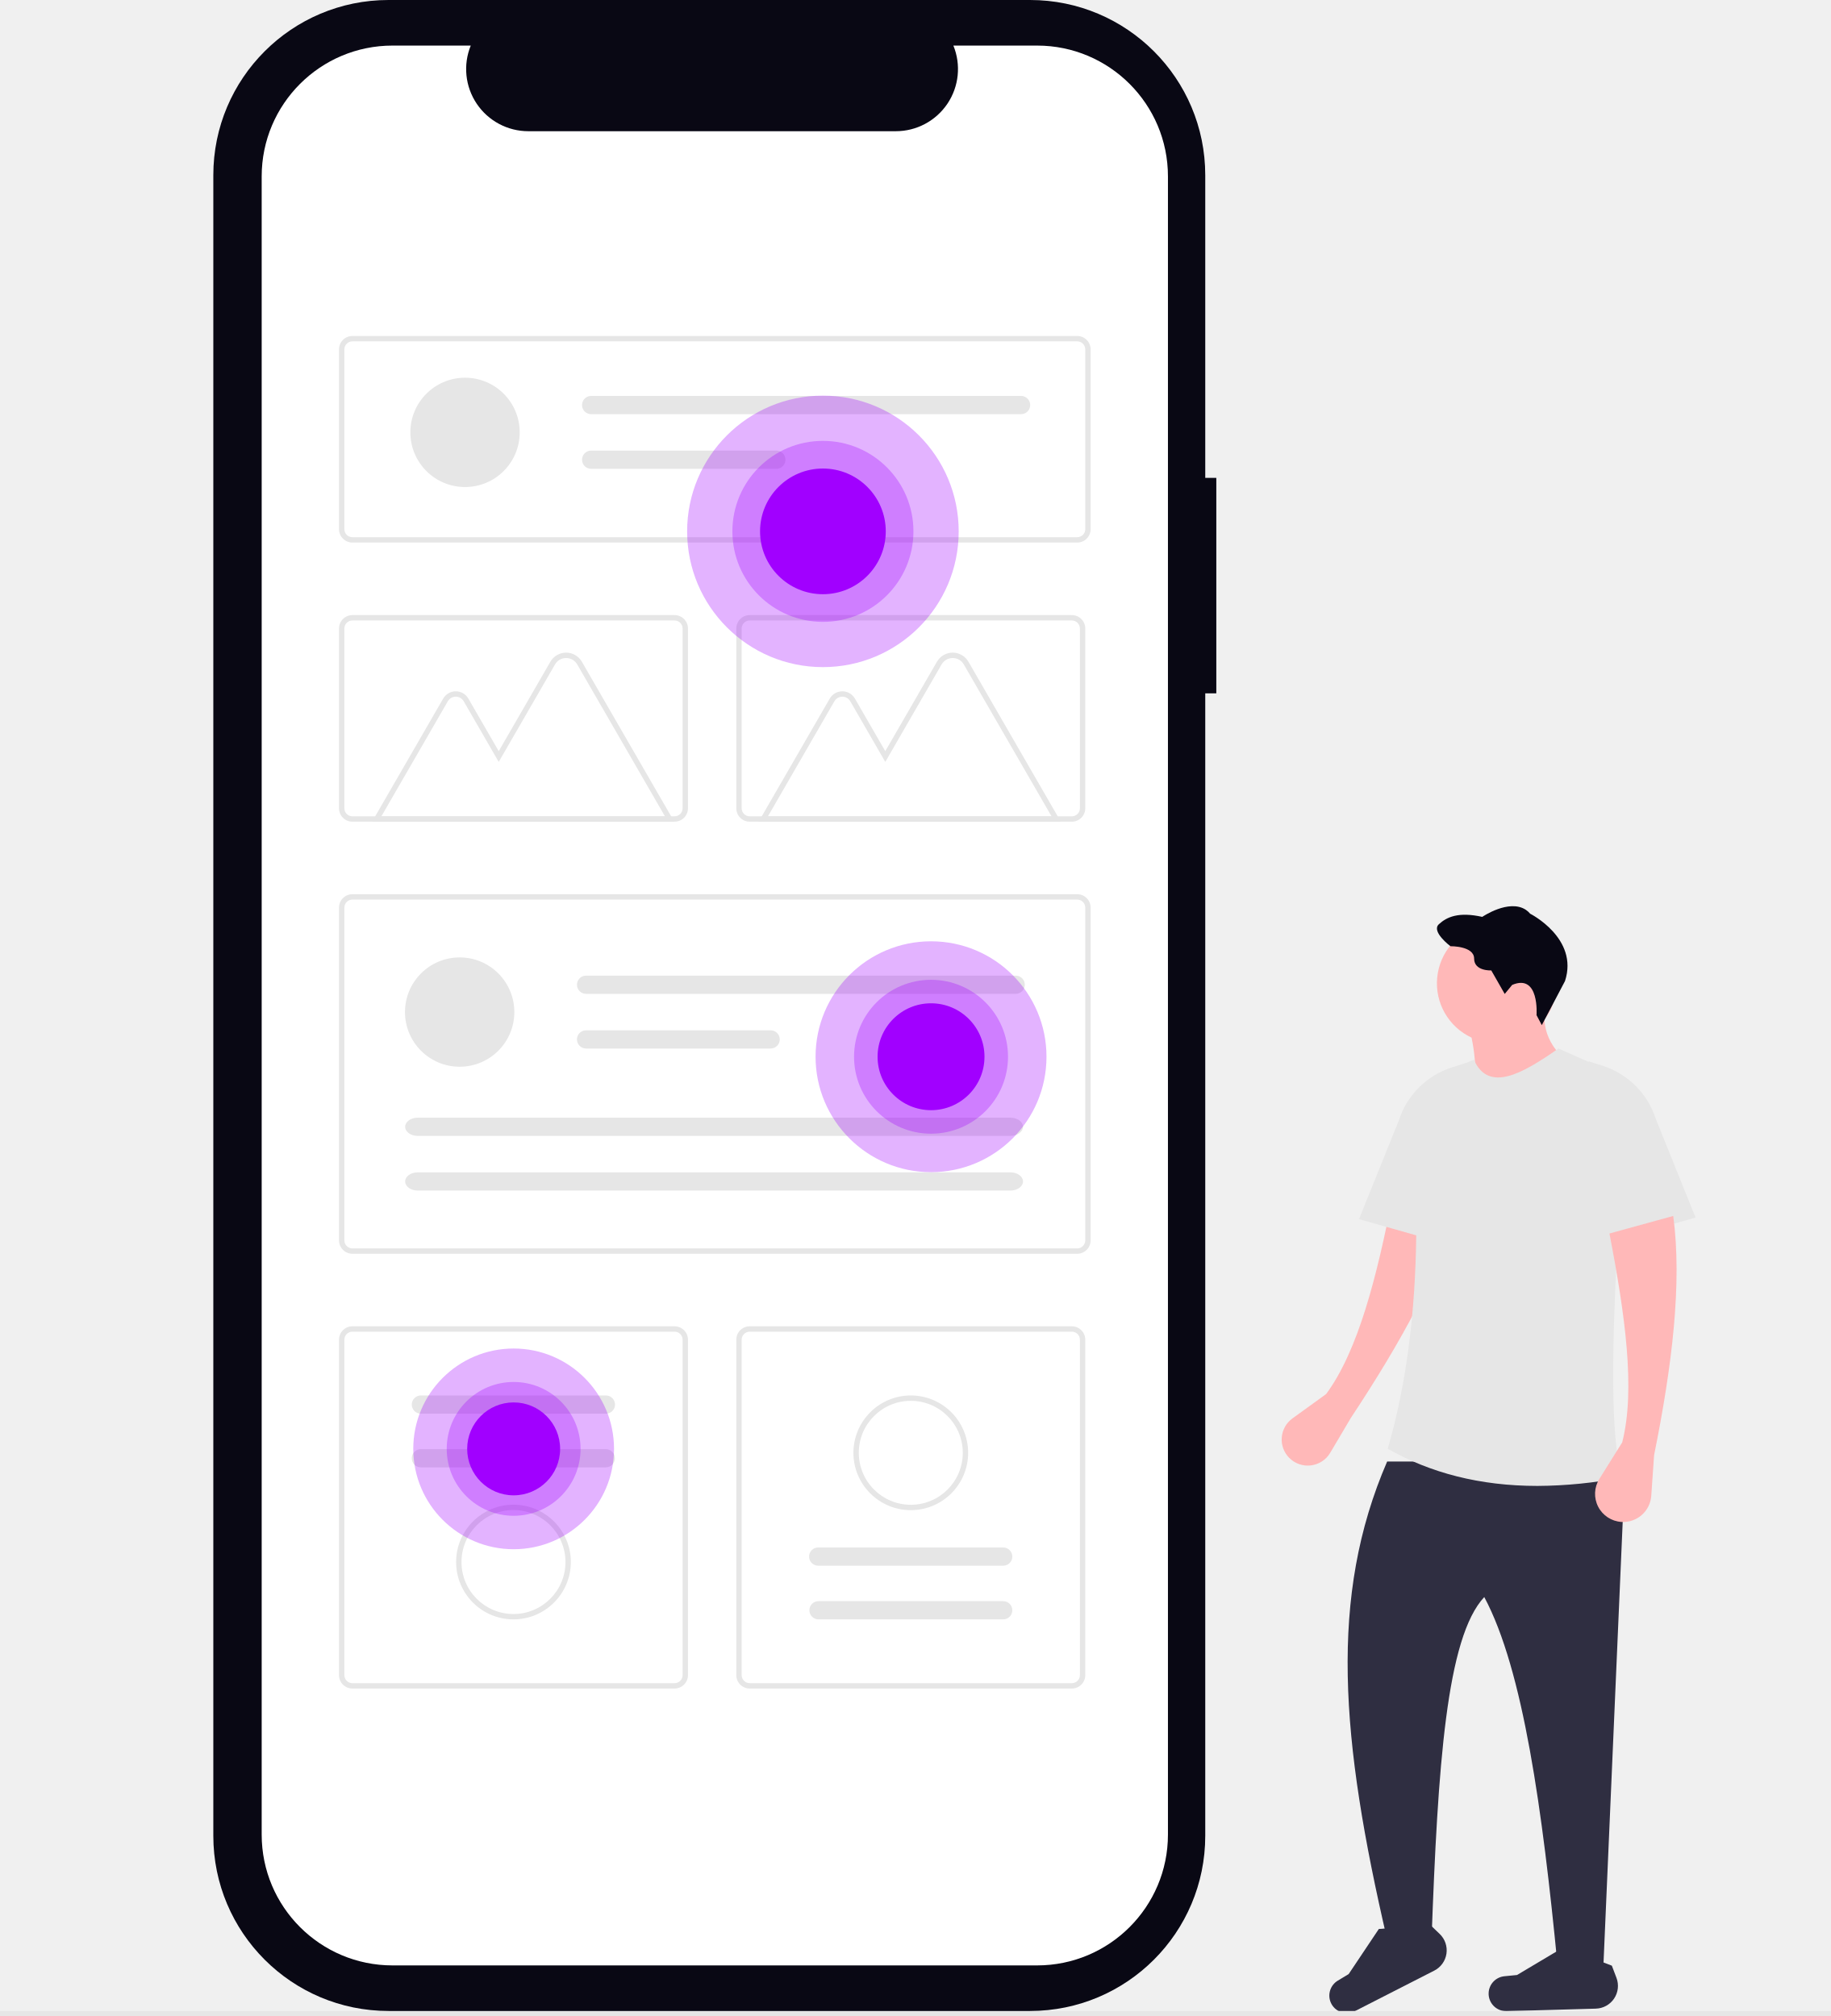
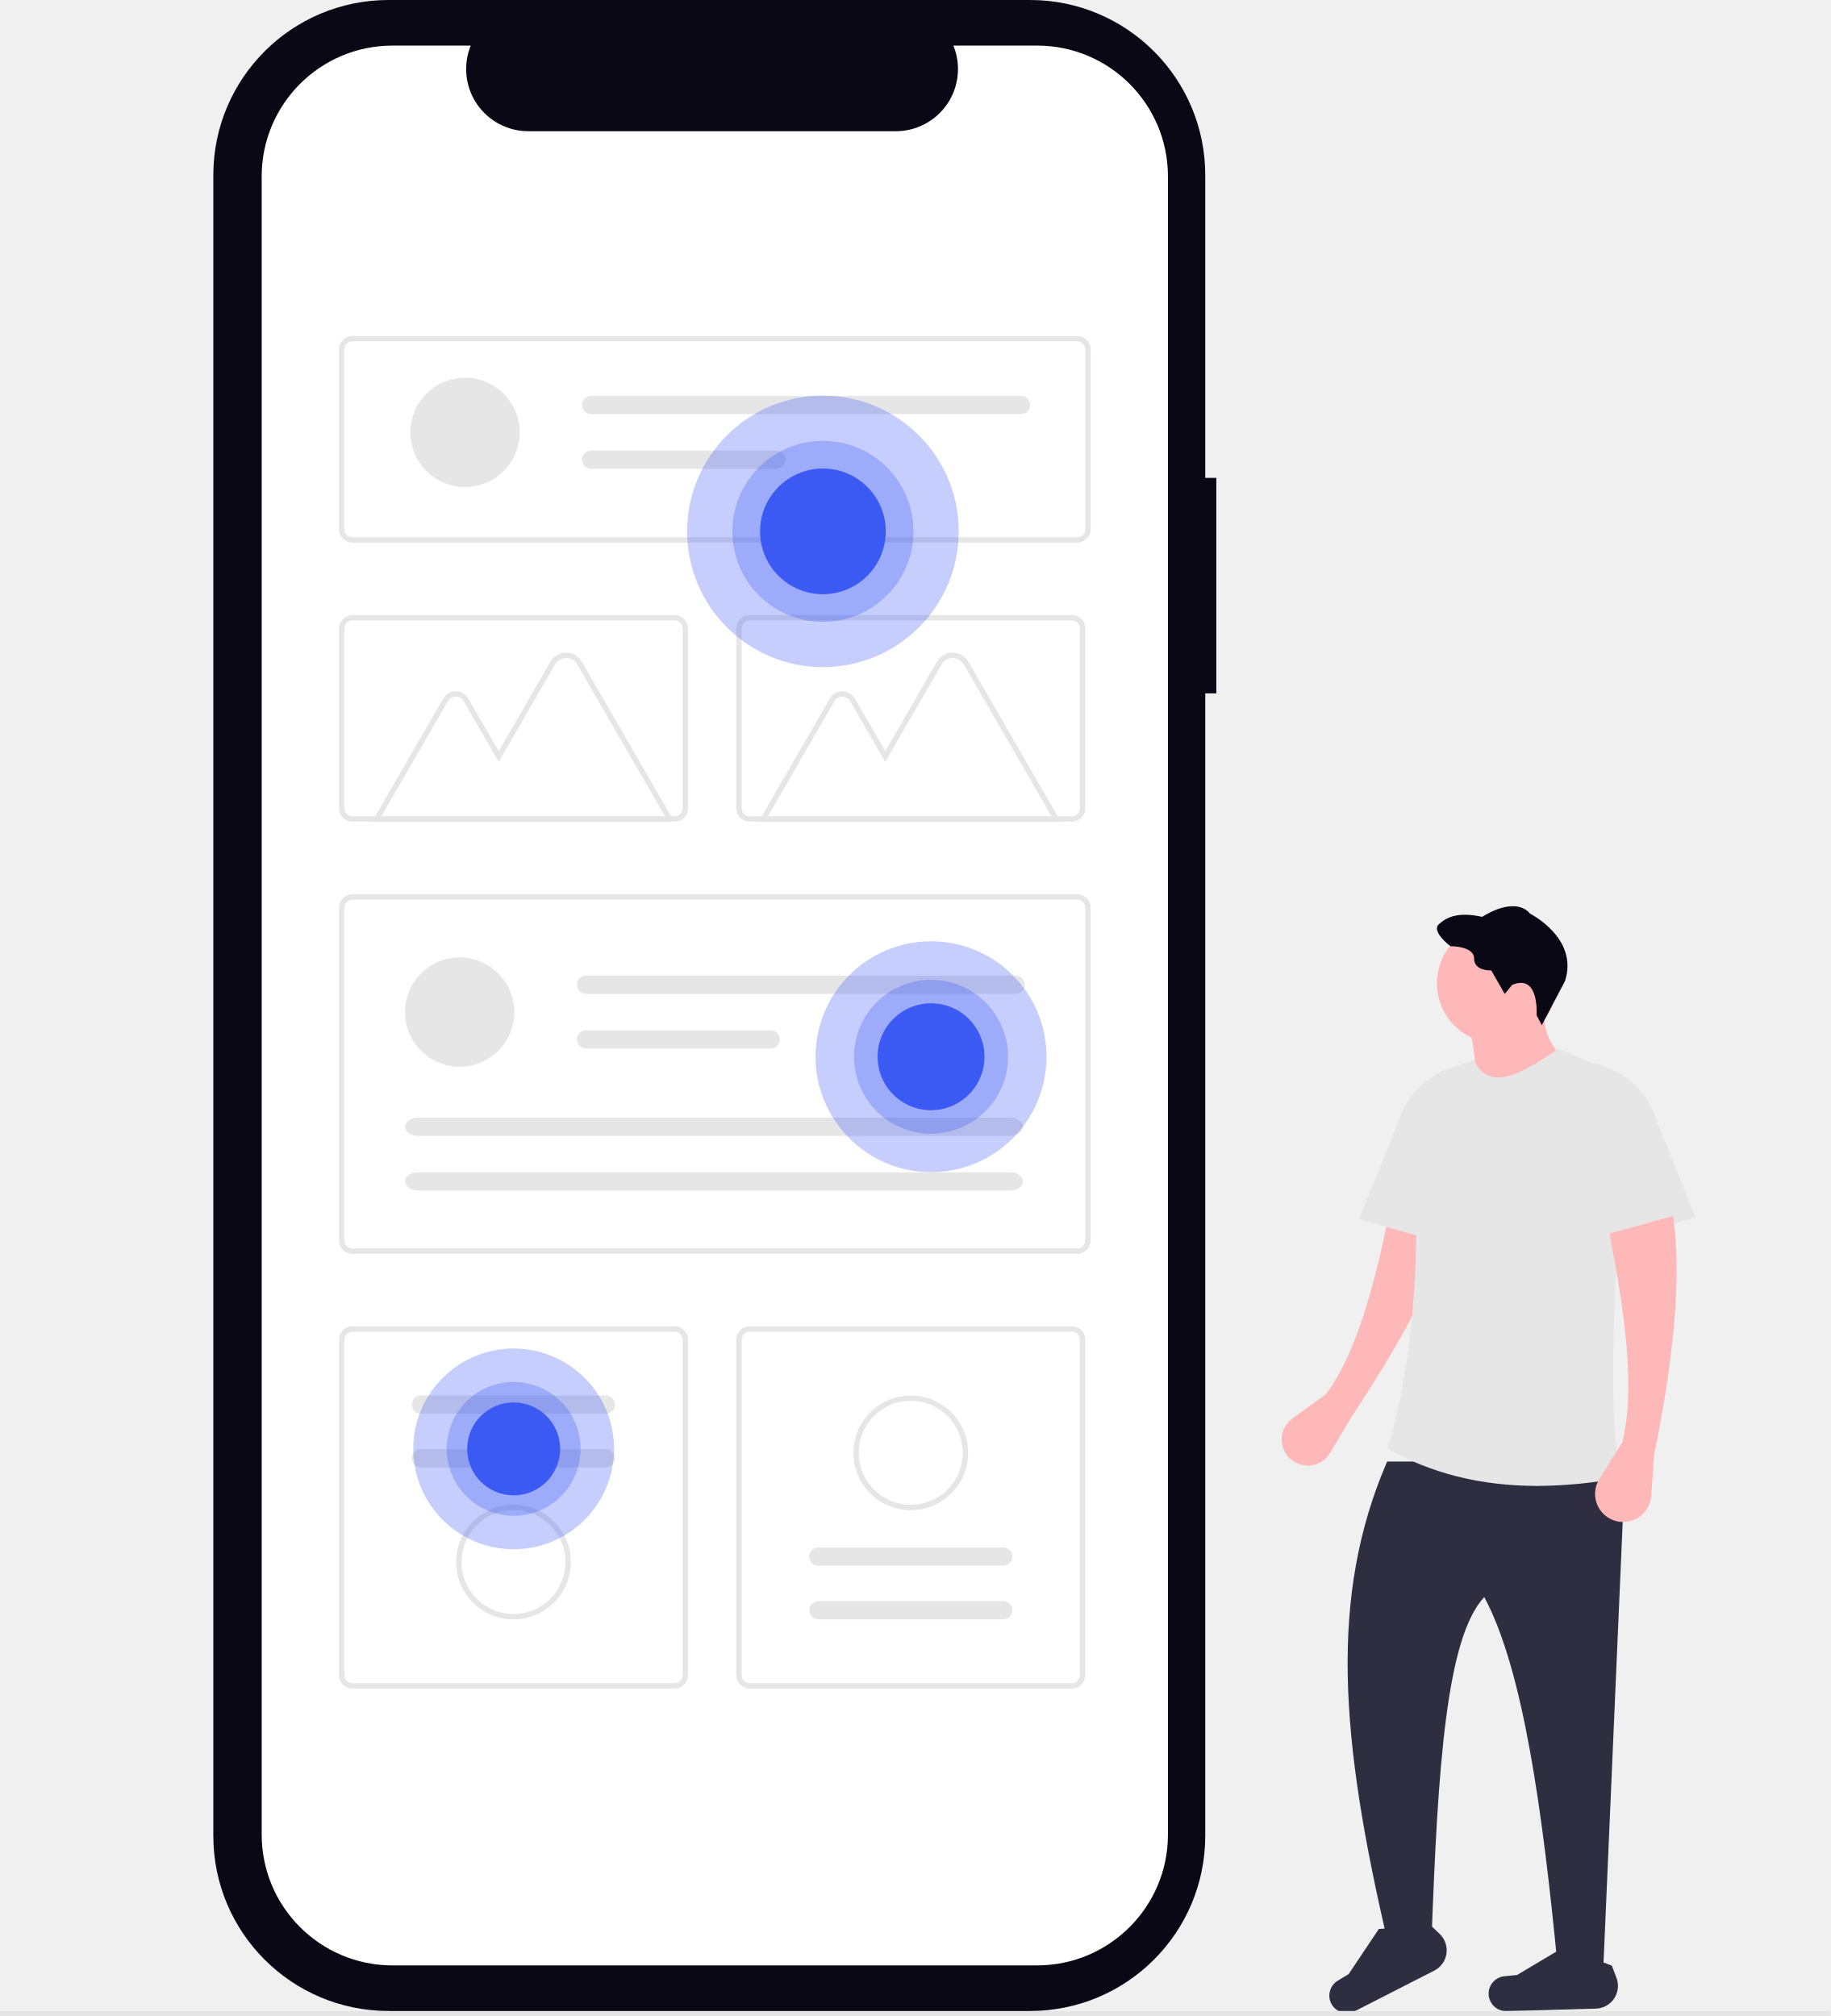
<svg xmlns="http://www.w3.org/2000/svg" width="798.908" height="880" viewBox="0 0 798.908 880">
  <g transform="translate(-501.436 -60.958)">
    <path d="M15.1,49.838a26.141,26.141,0,1,1,31.8-7.83C47.541,53.369,56,61.583,69,67.973L14.632,88.759C17.18,75.03,17.7,61.94,15.1,49.838Z" transform="translate(1128.514 464.053)" fill="#ffb8b8" />
    <path d="M789,773.037l-19.987-.8c-6.564-67.553-14.945-128.9-31.98-160.7-16.5,17.671-20.245,73.5-23.006,149.506H694.657c-20.361-87.594-25.5-149.7,0-208.668H798.592Z" transform="translate(412.127 146.547)" fill="#2f2e41" />
    <path d="M674.152,534.455,665.128,549.7a11.382,11.382,0,0,1-17.983,2.108h0a11.382,11.382,0,0,1,1.519-17.13l14.678-10.613c14.094-19.079,22.193-51.5,29.094-86.6l28.679,3.364C713.723,469.534,696.047,501.355,674.152,534.455Z" transform="translate(416.801 145.419)" fill="#ffb8b8" />
    <path d="M12.529,174.711c8.475-29.2,12.038-60.5,12.444-93.151L0,74.478,17.361,31.411A35.823,35.823,0,0,1,40.445,8.268l6.191-2v.087l3.48-1.479C56.52,19.425,71.281,11.038,87.007,0l13.225,5.843V5.569l6.191,2a35.825,35.825,0,0,1,23.086,23.144l17.359,43.067-34.013,9.645c-2.42,45.648-3.416,86.2,1.994,103.812a198.455,198.455,0,0,1-36.993,3.694C52.7,190.933,31.106,185.237,12.529,174.711Z" transform="translate(1094.506 518.643)" fill="#e6e6e6" />
    <path d="M715.939,756.662l-34.692,17.723a7.637,7.637,0,0,1-10.479-3.756h0a7.638,7.638,0,0,1,3.063-9.587l4.731-2.851L691.733,738.5l22.451-1.772,4.107,3.936a9.922,9.922,0,0,1-2.351,16Z" transform="translate(411.419 164.476)" fill="#2f2e41" />
    <path d="M780.276,772.407,741.335,773.5a7.638,7.638,0,0,1-7.848-7.895h0a7.637,7.637,0,0,1,6.885-7.341l5.5-.541L766.225,745.6l21.033,8.048,2.017,5.319a9.922,9.922,0,0,1-9,13.436Z" transform="translate(417.581 165.34)" fill="#2f2e41" />
    <path d="M812.876,551.133l-1.239,17.755a12.277,12.277,0,0,1-13.03,11.4h0a12.277,12.277,0,0,1-9.629-18.759l9.976-15.962c5.894-22.976,1.219-56.069-5.568-91.183l27.842-7.657C825.16,476.1,820.732,512.232,812.876,551.133Z" transform="translate(410.401 145.005)" fill="#ffb8b8" />
    <rect width="798.908" height="2.195" transform="translate(501.436 938.764)" fill="#e6e6e6" />
    <path d="M704.065,287.793h-4.827V155.663a76.471,76.471,0,0,0-76.47-76.47H342.836a76.471,76.471,0,0,0-76.471,76.47V880.529A76.471,76.471,0,0,0,342.835,957H622.768a76.471,76.471,0,0,0,76.471-76.471V381.844h4.826Z" transform="translate(328.164 -18.235)" fill="#090814" />
    <path d="M622.248,95.686H585.708a27.132,27.132,0,0,1-25.12,37.38H400.211a27.132,27.132,0,0,1-25.121-37.38H340.962a57.107,57.107,0,0,0-57.107,57.107V876.6a57.107,57.107,0,0,0,57.107,57.107H622.237A57.107,57.107,0,0,0,679.343,876.6V152.795a57.107,57.107,0,0,0-57.1-57.107Z" transform="translate(331.779 -14.832)" fill="#fff" />
    <path d="M229.212,144.65a26.624,26.624,0,0,0-26.594,26.594V788.15a26.624,26.624,0,0,0,26.594,26.594H556.76a26.624,26.624,0,0,0,26.594-26.594V171.244A26.624,26.624,0,0,0,556.76,144.65Z" transform="translate(420.393 23.121)" fill="#fff" />
    <path d="M548.8,271.14H232.5a5.864,5.864,0,0,1-5.857-5.857V186.821a5.864,5.864,0,0,1,5.857-5.858H548.8a5.864,5.864,0,0,1,5.858,5.857v78.462a5.865,5.865,0,0,1-5.858,5.857ZM232.5,183.306a3.518,3.518,0,0,0-3.515,3.515v78.461A3.518,3.518,0,0,0,232.5,268.8H548.8a3.518,3.518,0,0,0,3.515-3.514V186.821a3.518,3.518,0,0,0-3.515-3.515Z" transform="translate(422.729 26.653)" fill="#e6e6e6" />
    <path d="M548.8,559.988H232.5a5.864,5.864,0,0,1-5.857-5.857V408.894a5.864,5.864,0,0,1,5.857-5.857H548.8a5.864,5.864,0,0,1,5.857,5.857V554.13A5.864,5.864,0,0,1,548.8,559.988ZM232.5,405.379a3.518,3.518,0,0,0-3.514,3.515V554.13a3.518,3.518,0,0,0,3.515,3.515H548.8a3.518,3.518,0,0,0,3.515-3.515V408.894a3.518,3.518,0,0,0-3.515-3.515Z" transform="translate(422.729 48.251)" fill="#e6e6e6" />
    <path d="M531.09,382.176H390.511a5.864,5.864,0,0,1-5.857-5.857V297.857A5.864,5.864,0,0,1,390.511,292H531.09a5.865,5.865,0,0,1,5.857,5.857v78.462A5.864,5.864,0,0,1,531.09,382.176Zm-140.58-87.833A3.518,3.518,0,0,0,387,297.857v78.461a3.518,3.518,0,0,0,3.515,3.515H531.09a3.518,3.518,0,0,0,3.515-3.514V297.857a3.518,3.518,0,0,0-3.514-3.514Z" transform="translate(438.097 37.452)" fill="#e6e6e6" />
    <path d="M373.077,733.052H232.5a5.864,5.864,0,0,1-5.857-5.857V580.786a5.864,5.864,0,0,1,5.857-5.857h140.58a5.864,5.864,0,0,1,5.858,5.857V727.194A5.864,5.864,0,0,1,373.077,733.052ZM232.5,577.272a3.518,3.518,0,0,0-3.515,3.515V727.194a3.518,3.518,0,0,0,3.515,3.515h140.58a3.518,3.518,0,0,0,3.515-3.514V580.786a3.518,3.518,0,0,0-3.515-3.515Z" transform="translate(422.729 64.968)" fill="#e6e6e6" />
    <path d="M531.09,733.052H390.511a5.864,5.864,0,0,1-5.857-5.857V580.786a5.864,5.864,0,0,1,5.858-5.857H531.09a5.865,5.865,0,0,1,5.858,5.857V727.194a5.864,5.864,0,0,1-5.857,5.857Zm-140.58-155.78A3.518,3.518,0,0,0,387,580.786V727.194a3.518,3.518,0,0,0,3.515,3.515H531.09a3.518,3.518,0,0,0,3.515-3.514V580.786a3.518,3.518,0,0,0-3.515-3.515Z" transform="translate(438.097 64.968)" fill="#e6e6e6" />
    <circle cx="23.86" cy="23.86" r="23.86" transform="translate(678.17 478.877)" fill="#e6e6e6" />
    <path d="M325.208,435.428a3.977,3.977,0,0,0,0,7.953H512.681a3.977,3.977,0,1,0,0-7.953Z" transform="translate(431.929 51.401)" fill="#e6e6e6" />
    <path d="M325.208,457.174a3.977,3.977,0,0,0-.017,7.953h80.687a3.977,3.977,0,0,0,0-7.953Z" transform="translate(431.928 53.516)" fill="#e6e6e6" />
    <path d="M258.441,491.938c-3.025,0-5.487,1.784-5.487,3.977s2.462,3.977,5.487,3.977H517.1c3.025,0,5.487-1.784,5.487-3.977s-2.462-3.977-5.487-3.977Z" transform="translate(425.288 56.897)" fill="#e6e6e6" />
    <path d="M258.441,513.684c-3.025,0-5.487,1.784-5.487,3.977s2.462,3.977,5.487,3.977H517.1c3.025,0,5.487-1.784,5.487-3.977s-2.462-3.977-5.487-3.977Z" transform="translate(425.288 59.012)" fill="#e6e6e6" />
    <circle cx="23.86" cy="23.86" r="23.86" transform="translate(680.513 225.834)" fill="#e6e6e6" />
    <path d="M327.343,204.815a3.977,3.977,0,1,0,0,7.953H514.816a3.977,3.977,0,1,0,.017-7.953H327.343Z" transform="translate(432.136 28.972)" fill="#e6e6e6" />
    <path d="M327.343,226.56a3.977,3.977,0,1,0,0,7.953h80.67a3.977,3.977,0,1,0,.017-7.953H327.343Z" transform="translate(432.136 31.087)" fill="#e6e6e6" />
    <path d="M371.673,380.738H239.8l31.035-53.755a6.337,6.337,0,0,1,10.977,0l13.258,22.963L317.609,310.9a7.935,7.935,0,0,1,13.743,0ZM243.855,378.4h123.76l-38.292-66.322a5.591,5.591,0,0,0-9.684,0l-24.572,42.559L279.78,328.155a3.994,3.994,0,0,0-6.918,0Z" transform="translate(424.009 38.904)" fill="#e6e6e6" />
    <path d="M525.416,380.738H393.54l31.035-53.755a6.337,6.337,0,0,1,10.977,0l13.258,22.963L471.352,310.9a7.934,7.934,0,0,1,13.743,0ZM397.6,378.4h123.76l-38.292-66.322a5.591,5.591,0,0,0-9.684,0l-24.572,42.559-15.287-26.478a3.994,3.994,0,0,0-6.918,0Z" transform="translate(438.961 38.904)" fill="#e6e6e6" />
    <path d="M373.077,382.176H232.5a5.864,5.864,0,0,1-5.857-5.857V297.857A5.864,5.864,0,0,1,232.5,292h140.58a5.864,5.864,0,0,1,5.857,5.857v78.462a5.864,5.864,0,0,1-5.858,5.857ZM232.5,294.343a3.518,3.518,0,0,0-3.515,3.515v78.461a3.518,3.518,0,0,0,3.515,3.515h140.58a3.518,3.518,0,0,0,3.514-3.515V297.857a3.518,3.518,0,0,0-3.515-3.515Z" transform="translate(422.729 37.452)" fill="#e6e6e6" />
    <path d="M259.63,602.445a3.977,3.977,0,1,0,0,7.953H340.3a3.977,3.977,0,0,0,0-7.954Z" transform="translate(425.551 67.644)" fill="#e6e6e6" />
    <path d="M259.63,623.8a3.977,3.977,0,1,0,0,7.953H340.3a3.977,3.977,0,0,0,0-7.953Z" transform="translate(425.551 69.721)" fill="#e6e6e6" />
    <path d="M298.257,695.958a25.032,25.032,0,1,1,25.032-25.032h0a25.06,25.06,0,0,1-25.032,25.031Zm0-47.72a22.689,22.689,0,1,0,22.689,22.688h0a22.715,22.715,0,0,0-22.689-22.688Z" transform="translate(427.26 71.87)" fill="#e6e6e6" />
    <path d="M456.27,602.445a25.032,25.032,0,1,1-25.032,25.032h0A25.06,25.06,0,0,1,456.27,602.445Zm0,47.72a22.689,22.689,0,1,0-22.688-22.689h0a22.715,22.715,0,0,0,22.688,22.688Z" transform="translate(442.627 67.644)" fill="#e6e6e6" />
-     <circle cx="59.252" cy="59.252" r="59.252" transform="translate(801.3 233.654)" fill="#a100ff" opacity="0.3" style="isolation:isolate" />
-     <circle cx="39.501" cy="39.501" r="39.501" transform="translate(821.05 253.404)" fill="#a100ff" opacity="0.3" style="isolation:isolate" />
-     <circle cx="27.431" cy="27.431" r="27.431" transform="translate(833.12 265.474)" fill="#a100ff" />
-     <circle cx="43.804" cy="43.804" r="43.804" transform="translate(681.785 649.6)" fill="#a100ff" opacity="0.3" style="isolation:isolate" />
-     <circle cx="29.203" cy="29.203" r="29.203" transform="translate(696.386 664.202)" fill="#a100ff" opacity="0.3" style="isolation:isolate" />
-     <circle cx="20.28" cy="20.28" r="20.28" transform="translate(705.31 673.124)" fill="#a100ff" />
-     <circle cx="33.592" cy="33.592" r="33.592" transform="translate(874.142 488.641)" fill="#a100ff" opacity="0.3" style="isolation:isolate" />
-     <circle cx="23.328" cy="23.328" r="23.328" transform="translate(884.406 498.905)" fill="#a100ff" />
+     <circle cx="59.252" cy="59.252" r="59.252" transform="translate(801.3 233.654)" fill="#3b5af4" opacity="0.3" style="isolation:isolate" />
+     <circle cx="39.501" cy="39.501" r="39.501" transform="translate(821.05 253.404)" fill="#3b5af4" opacity="0.3" style="isolation:isolate" />
+     <circle cx="27.431" cy="27.431" r="27.431" transform="translate(833.12 265.474)" fill="#3b5af4" />
+     <circle cx="43.804" cy="43.804" r="43.804" transform="translate(681.785 649.6)" fill="#3b5af4" opacity="0.3" style="isolation:isolate" />
+     <circle cx="29.203" cy="29.203" r="29.203" transform="translate(696.386 664.202)" fill="#3b5af4" opacity="0.3" style="isolation:isolate" />
+     <circle cx="20.28" cy="20.28" r="20.28" transform="translate(705.31 673.124)" fill="#3b5af4" />
+     <circle cx="33.592" cy="33.592" r="33.592" transform="translate(874.142 488.641)" fill="#3b5af4" opacity="0.3" style="isolation:isolate" />
+     <circle cx="23.328" cy="23.328" r="23.328" transform="translate(884.406 498.905)" fill="#3b5af4" />
    <path d="M498.314,692.226a3.977,3.977,0,0,0,0-7.954h-80.67a3.977,3.977,0,0,0,0,7.953Z" transform="translate(440.919 75.603)" fill="#e6e6e6" />
    <path d="M498.314,670.872a3.977,3.977,0,0,0,0-7.954h-80.67a3.977,3.977,0,1,0,0,7.953Z" transform="translate(440.919 73.526)" fill="#e6e6e6" />
-     <circle cx="50.387" cy="50.387" r="50.387" transform="translate(857.346 471.844)" fill="#a100ff" opacity="0.3" style="isolation:isolate" />
+     <circle cx="50.387" cy="50.387" r="50.387" transform="translate(857.346 471.844)" fill="#3b5af4" opacity="0.3" style="isolation:isolate" />
    <path d="M216.511,34.44l-3.243,3.932L207.4,28.108s-7.487.386-7.487-5.171-10.327-5.4-10.327-5.4-8.536-6.383-5.067-9.585,8.595-5.521,18.943-3.223c0,0,11.589-7.938,19-3.1a9.092,9.092,0,0,1,1.909,1.716s21.3,10.721,15.2,29.395L229.45,51.979l-2.3-4.354s1.388-18.288-10.649-13.193Z" transform="translate(944.822 456.453)" fill="#090814" />
  </g>
</svg>
